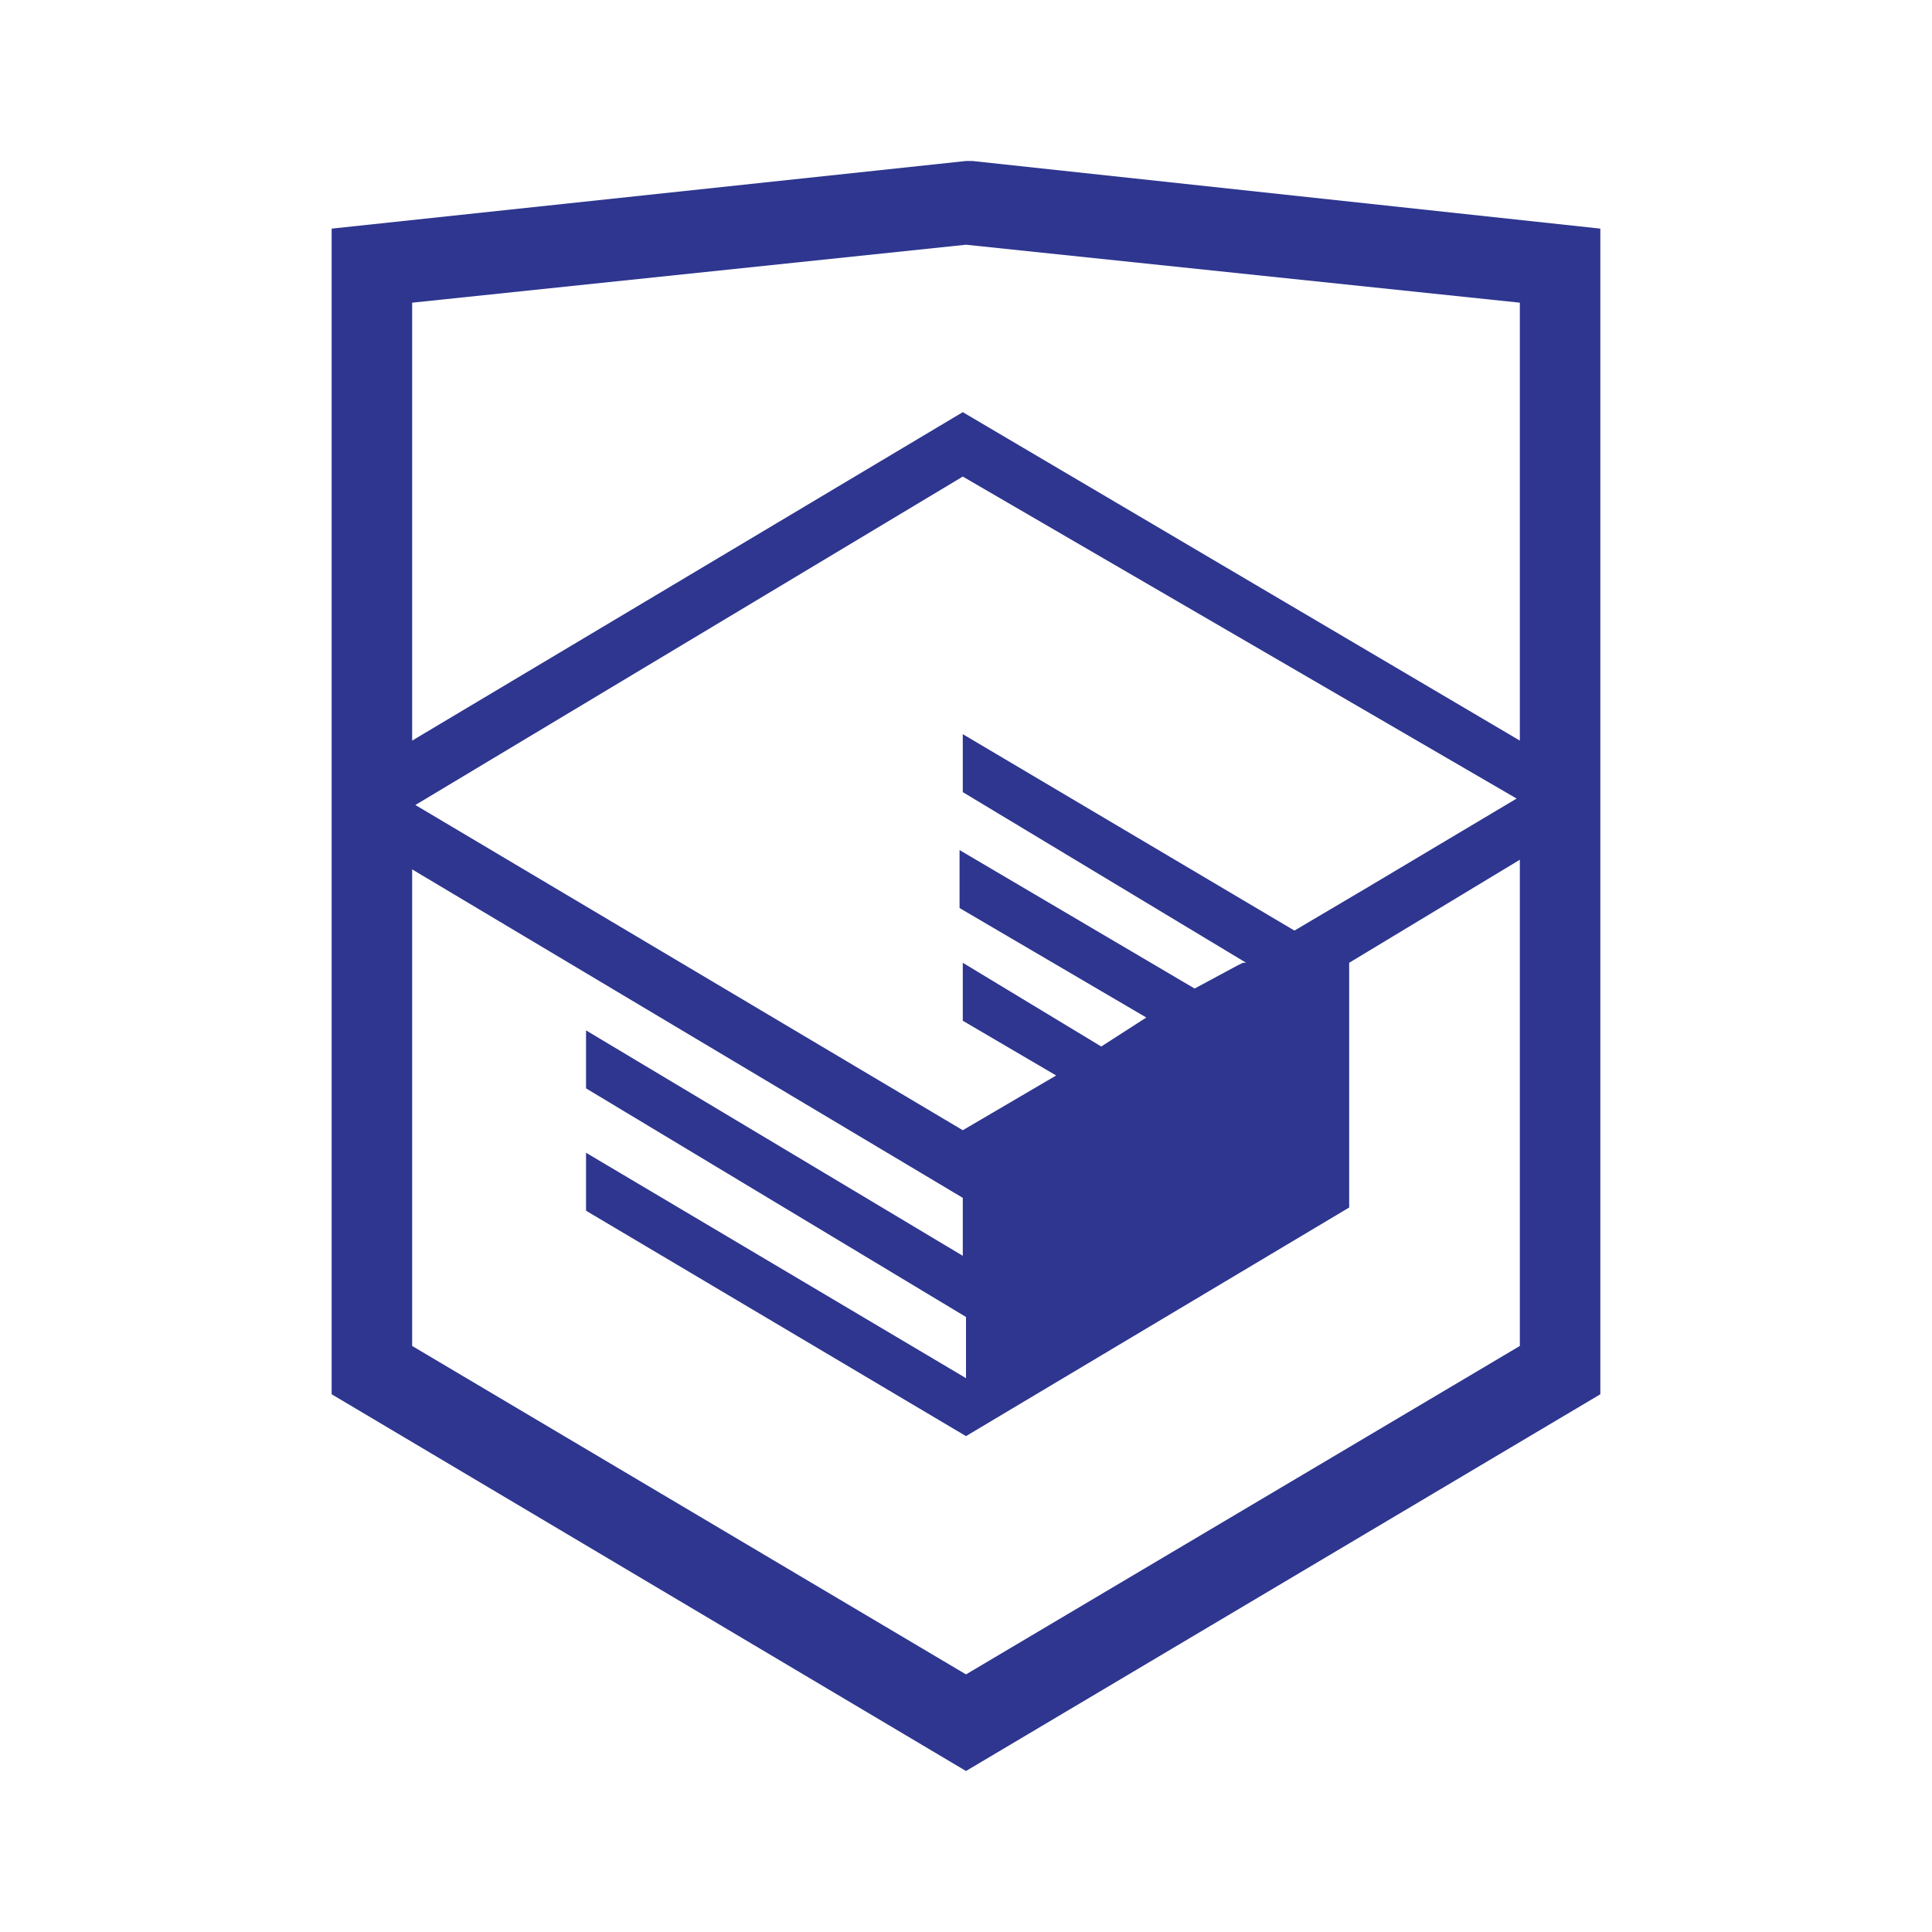
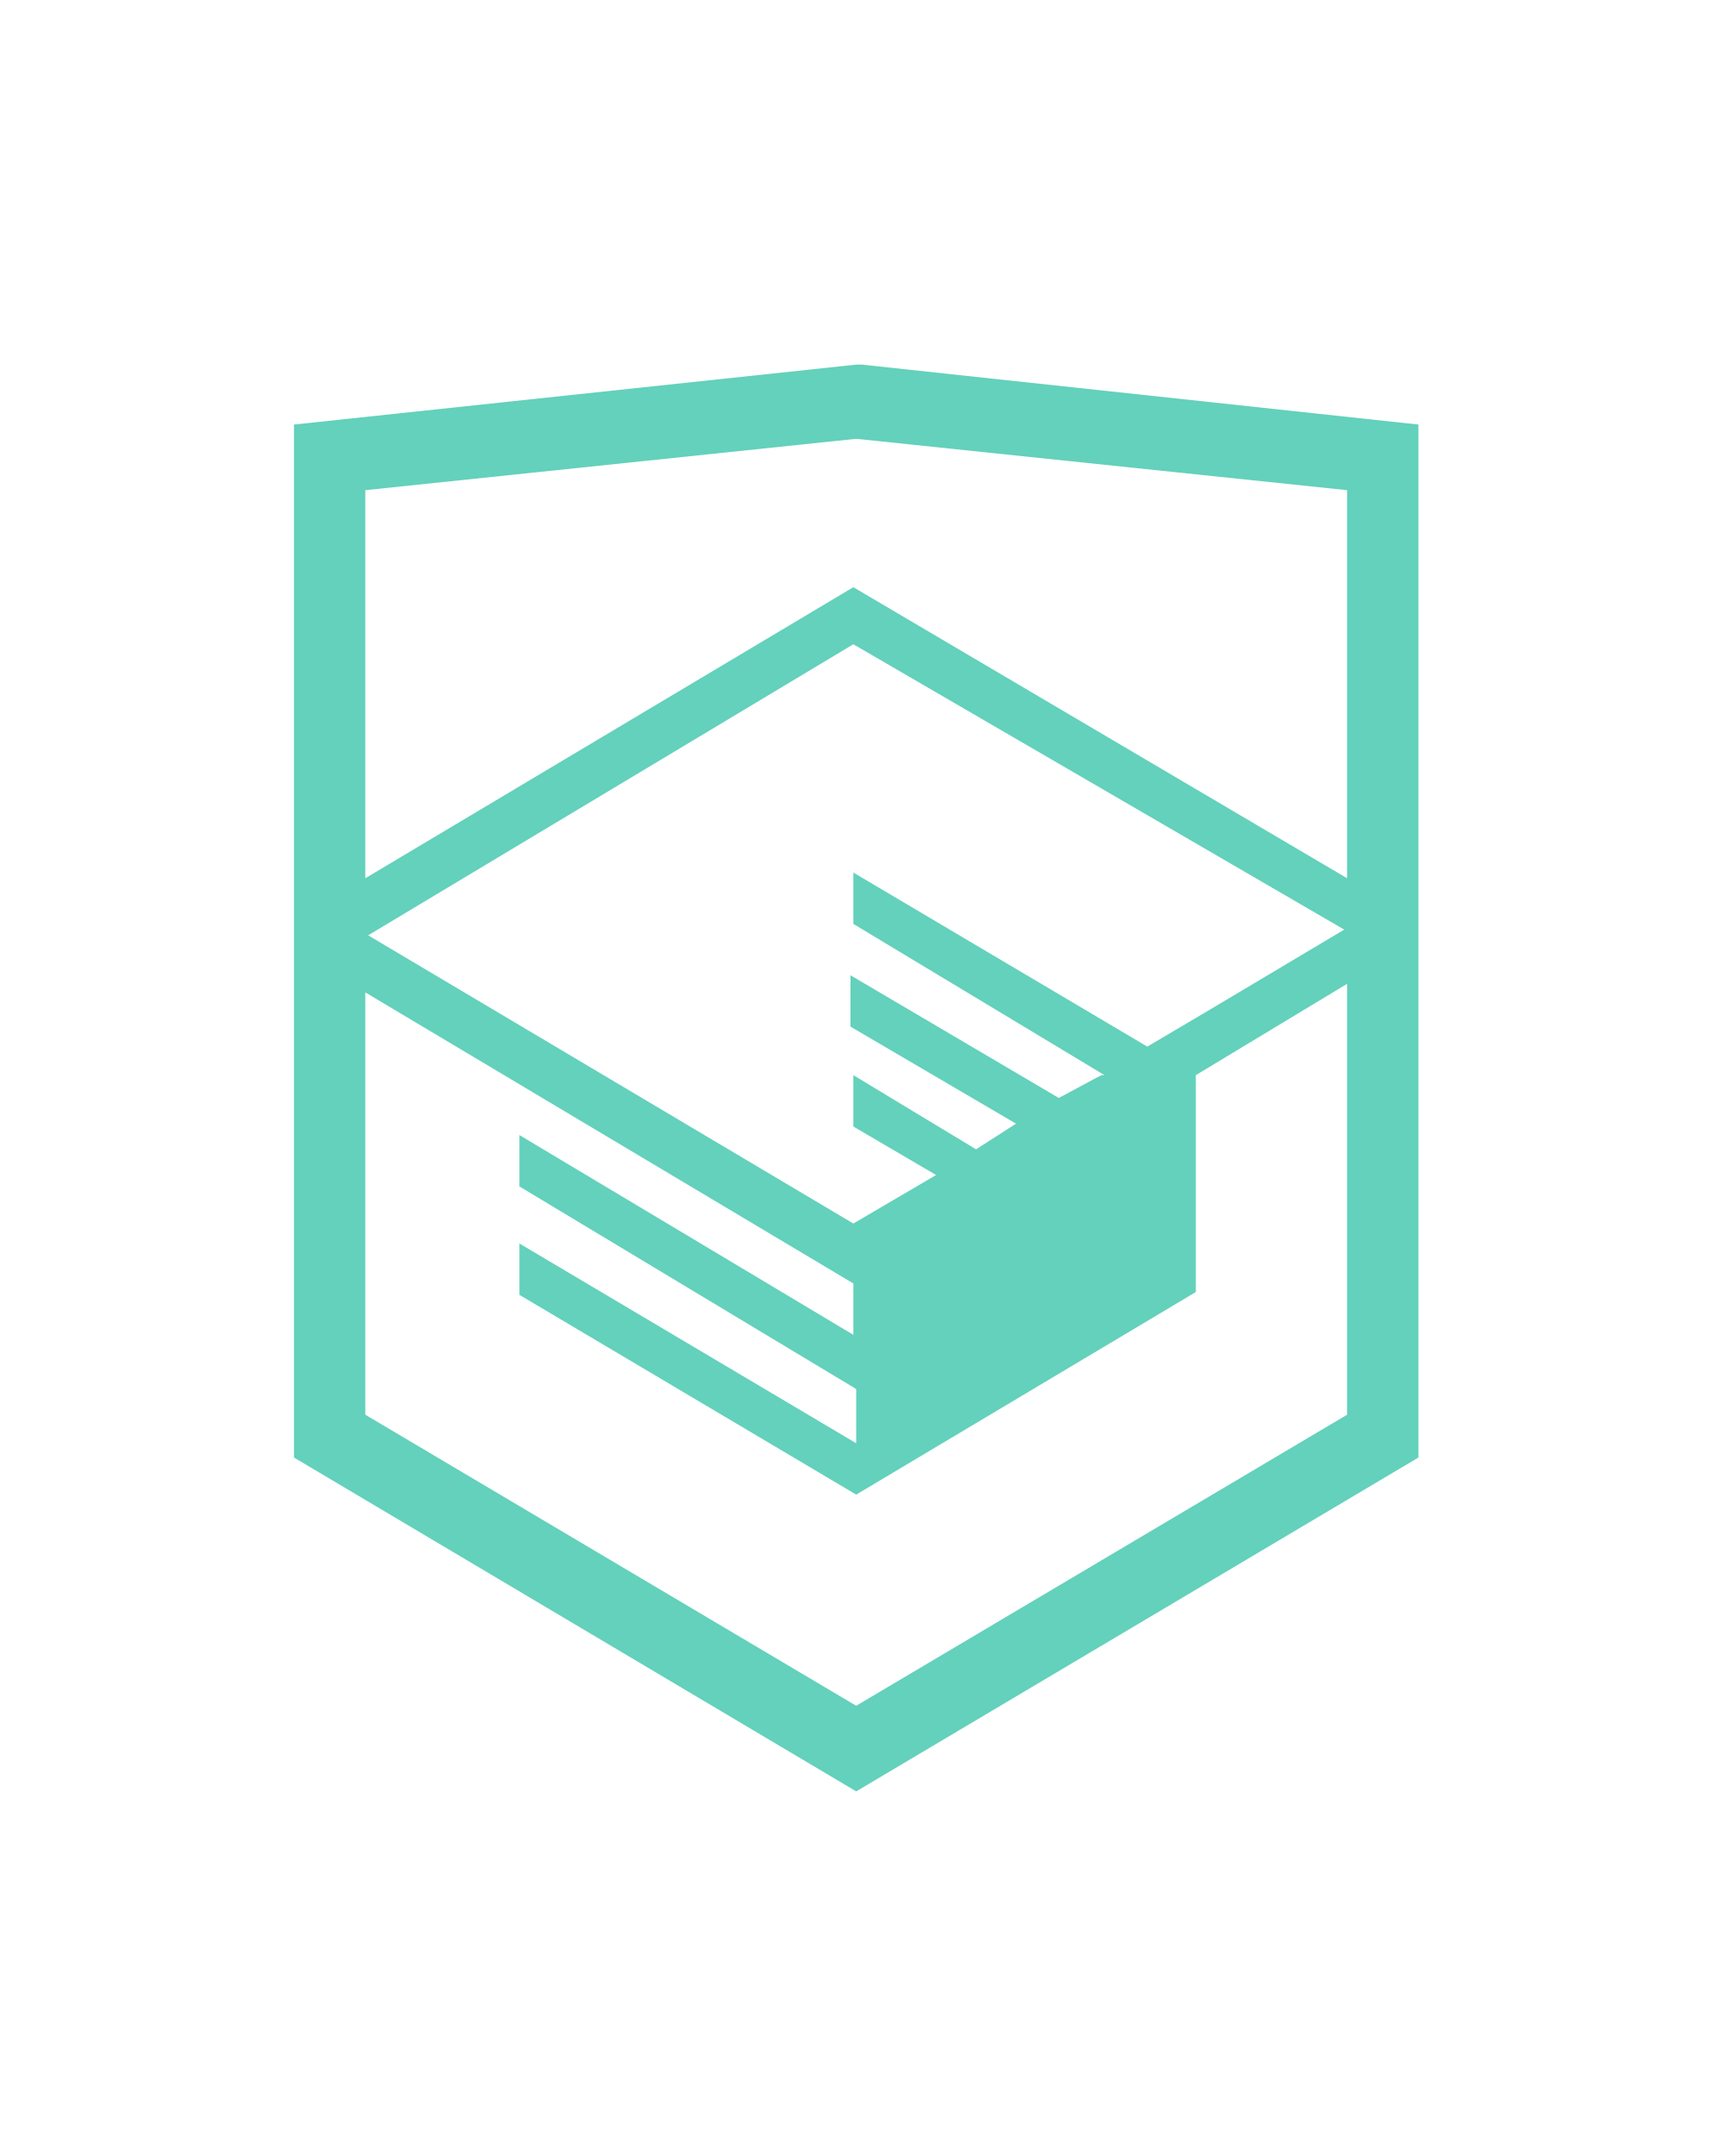
- <svg xmlns="http://www.w3.org/2000/svg" viewBox="0 0 60 60">
-   <path fill="#2E368F" d="M30.2 5h-.2l-19.7 2.1v36.2l19.7 11.7 19.7-11.7v-36.2l-19.5-2.1zm17 36.8l-17.2 10.2-17.2-10.2v-14.8l17.1 10.2v1.8l-11.7-7v1.8l11.8 7.1v1.9l-11.8-7v1.8l11.8 7 11.9-7.1v-7.6l5.3-3.2v15.1zm-.1-17l-4.7 2.8-2.2 1.3-10.3-6.1v1.8l8.8 5.3h-.1l-.2.1-1.3.7-7.3-4.3v1.8l5.8 3.4-1.4.9-4.3-2.6v1.8l2.9 1.7-2.9 1.7-17-10.1 17-10.2 17.2 10zm.1-1.8l-17.3-10.2-17.1 10.2v-13.6l17.2-1.8 17.2 1.8v13.6z" />
+ <svg xmlns="http://www.w3.org/2000/svg" x="0px" y="0px" width="27px" height="34px" viewBox="0 0 60 60">
+   <path fill="#63d1bb" d="M30.2 5h-.2l-19.7 2.1v36.2l19.7 11.7 19.7-11.7v-36.2l-19.5-2.1zm17 36.8l-17.2 10.2-17.2-10.2v-14.8l17.1 10.2v1.8l-11.7-7v1.8l11.8 7.1v1.9l-11.8-7v1.8l11.8 7 11.9-7.1v-7.6l5.3-3.2v15.1zm-.1-17l-4.7 2.8-2.2 1.3-10.3-6.1v1.8l8.8 5.3h-.1l-.2.1-1.3.7-7.3-4.3v1.8l5.8 3.4-1.4.9-4.3-2.6v1.8l2.9 1.7-2.9 1.7-17-10.1 17-10.2 17.2 10zm.1-1.8l-17.3-10.2-17.1 10.2v-13.6l17.2-1.8 17.2 1.8v13.6z" />
</svg>
